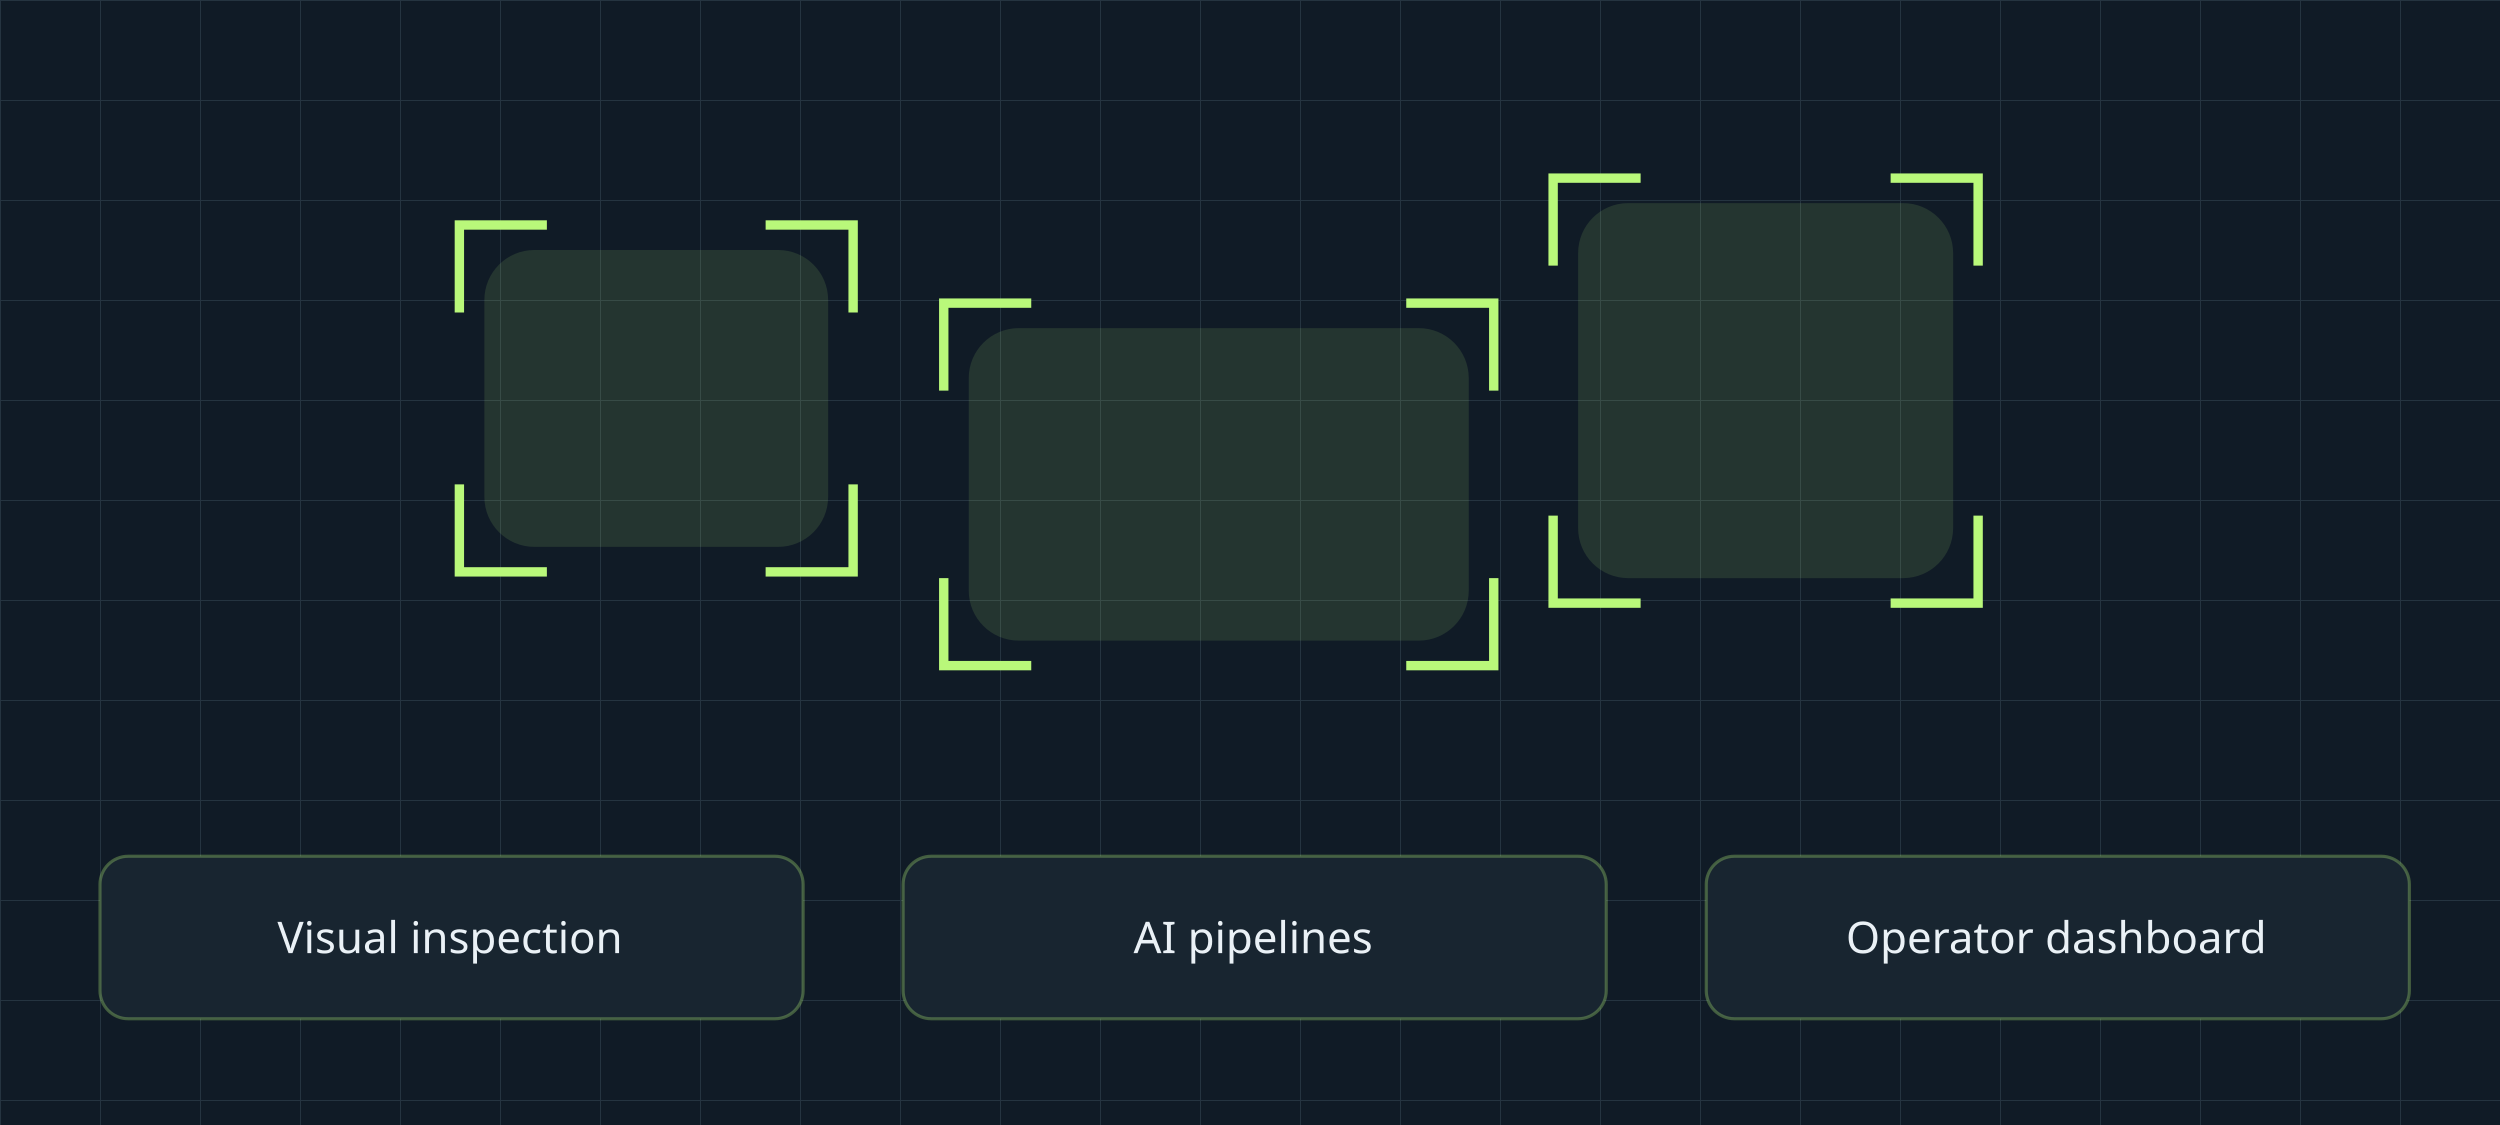
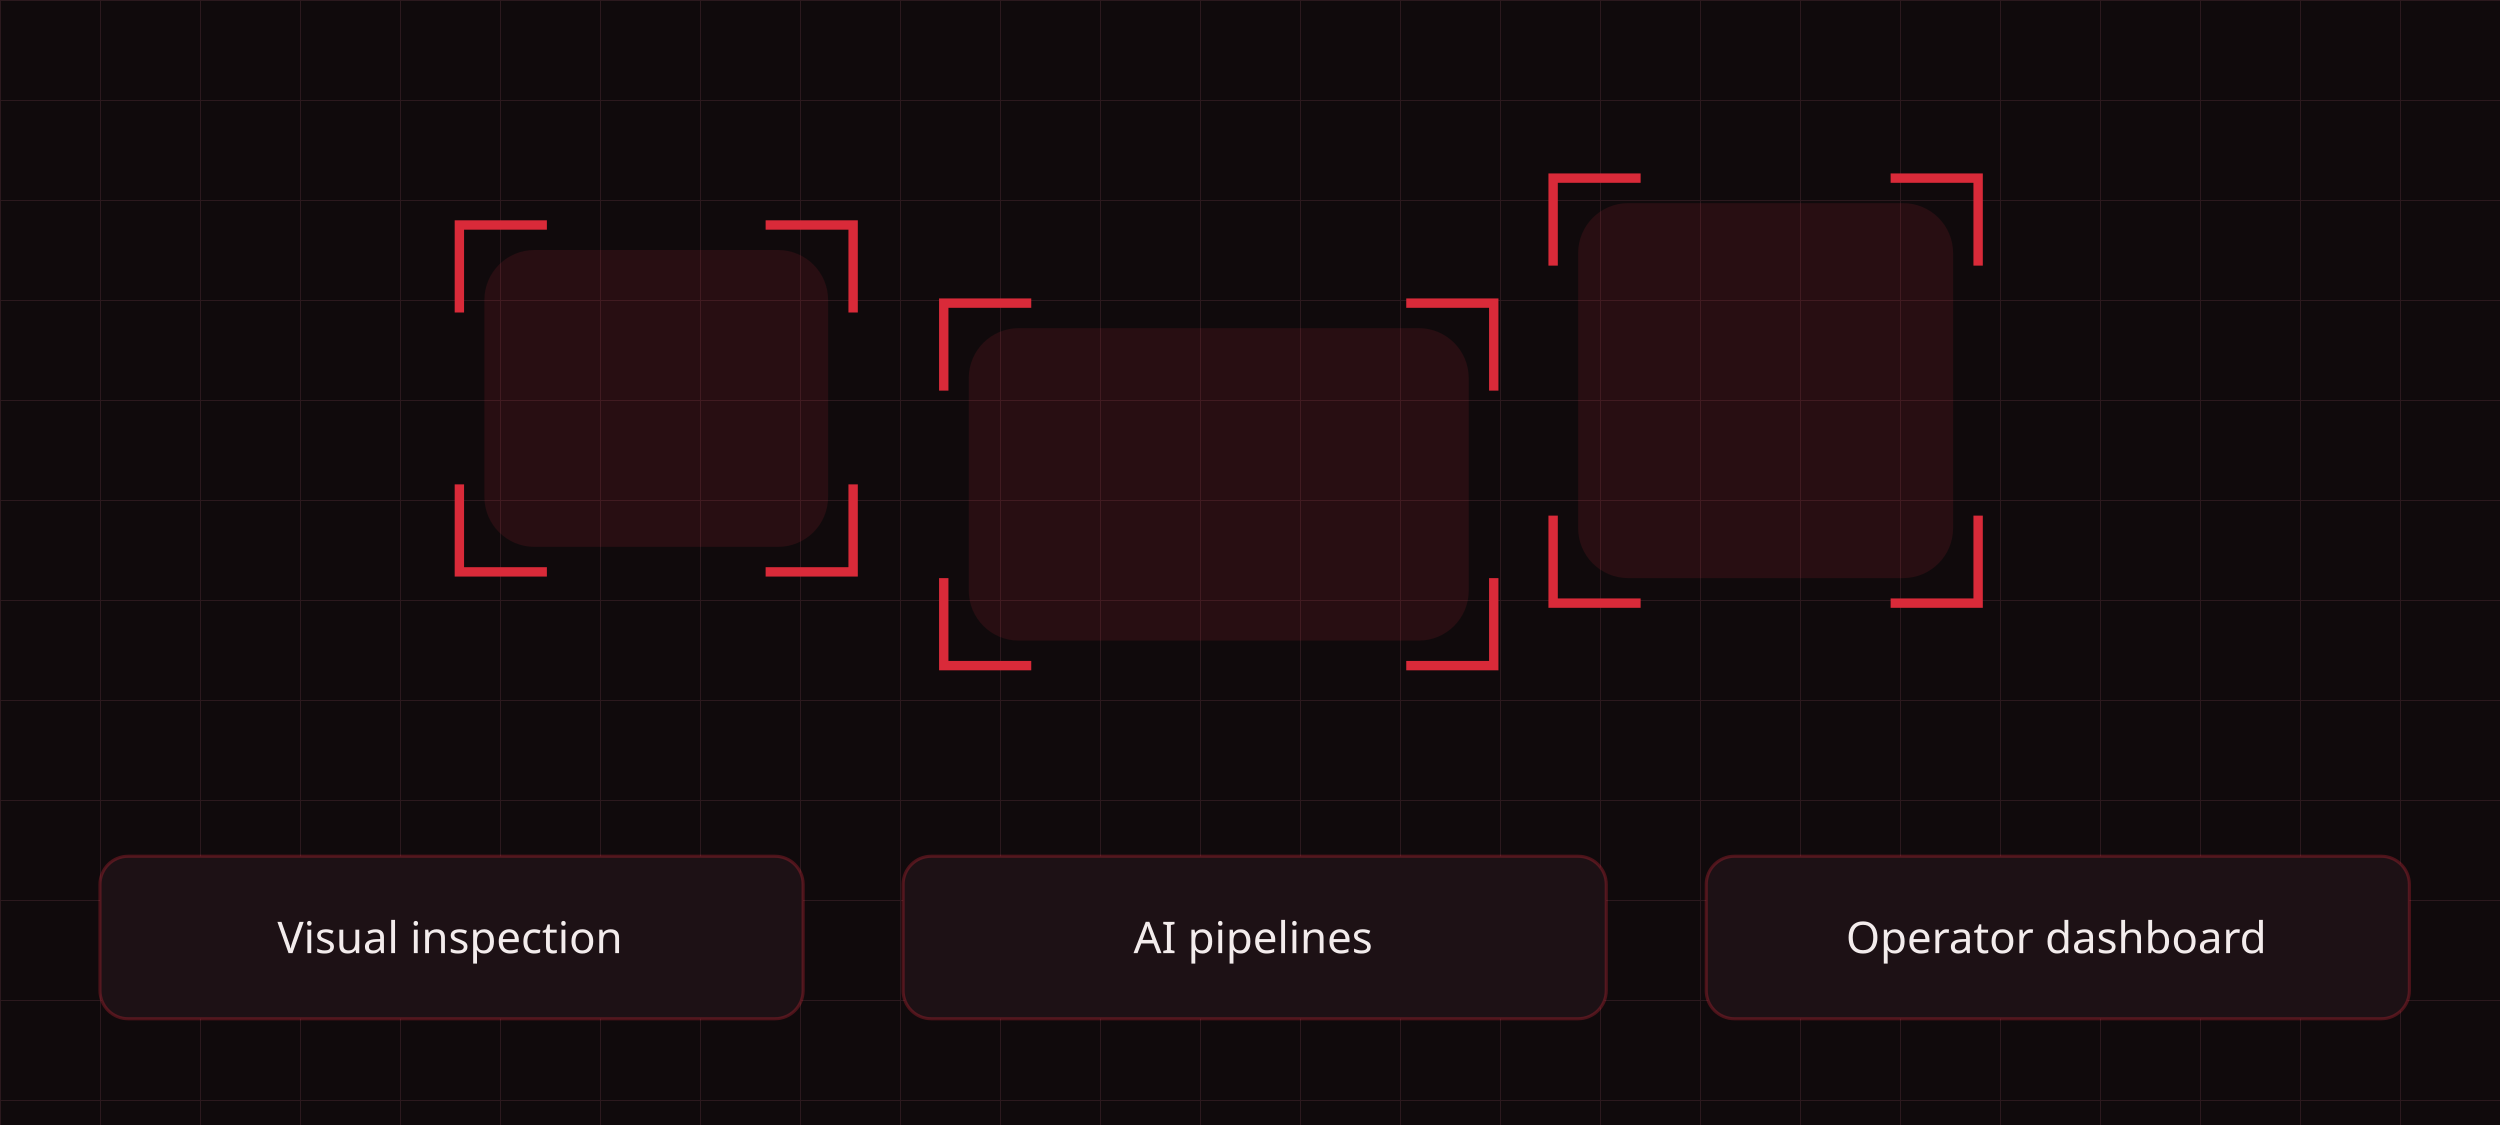
<svg xmlns="http://www.w3.org/2000/svg" viewBox="0 0 800 360" role="img">
  <defs>
    <pattern id="grid" width="32" height="32" patternUnits="userSpaceOnUse">
-       <path d="M32 0H0V32" fill="none" stroke="#263542" stroke-width=".6" />
+       <path d="M32 0H0V32" fill="none" stroke="#2e1a1f" stroke-width=".6" />
    </pattern>
  </defs>
-   <rect width="800" height="360" fill="#101b26" />
+   <rect width="800" height="360" fill="#100a0c" />
  <rect width="800" height="360" fill="url(#grid)" />
  <g font-family="system-ui,sans-serif">
-     <rect x="155" y="80" width="110" height="95" rx="16" fill="#b9f87a" opacity=".12" />
-     <path d="M147 100v-28h28 M245 72h28v28 M147 155v28h28 M245 183h28v-28" fill="none" stroke="#b9f87a" stroke-width="3" />
-     <rect x="310" y="105" width="160" height="100" rx="16" fill="#b9f87a" opacity=".12" />
-     <path d="M302 125v-28h28 M450 97h28v28 M302 185v28h28 M450 213h28v-28" fill="none" stroke="#b9f87a" stroke-width="3" />
-     <rect x="505" y="65" width="120" height="120" rx="16" fill="#b9f87a" opacity=".12" />
-     <path d="M497 85v-28h28 M605 57h28v28 M497 165v28h28 M605 193h28v-28" fill="none" stroke="#b9f87a" stroke-width="3" />
-     <rect x="32" y="274" width="225" height="52" rx="9" fill="#182530" stroke="#b9f87a" stroke-opacity=".3" />
-     <text x="144" y="305" text-anchor="middle" fill="#eaf1f6" font-size="14">Visual inspection</text>
-     <rect x="289" y="274" width="225" height="52" rx="9" fill="#182530" stroke="#b9f87a" stroke-opacity=".3" />
-     <text x="401" y="305" text-anchor="middle" fill="#eaf1f6" font-size="14">AI pipelines</text>
-     <rect x="546" y="274" width="225" height="52" rx="9" fill="#182530" stroke="#b9f87a" stroke-opacity=".3" />
-     <text x="658" y="305" text-anchor="middle" fill="#eaf1f6" font-size="14">Operator dashboard</text>
+     <rect x="155" y="80" width="110" height="95" rx="16" fill="#d92a39" opacity=".12" />
+     <path d="M147 100v-28h28 M245 72h28v28 M147 155v28h28 M245 183h28v-28" fill="none" stroke="#d92a39" stroke-width="3" />
+     <rect x="310" y="105" width="160" height="100" rx="16" fill="#d92a39" opacity=".12" />
+     <path d="M302 125v-28h28 M450 97h28v28 M302 185v28h28 M450 213h28v-28" fill="none" stroke="#d92a39" stroke-width="3" />
+     <rect x="505" y="65" width="120" height="120" rx="16" fill="#d92a39" opacity=".12" />
+     <path d="M497 85v-28h28 M605 57h28v28 M497 165v28h28 M605 193h28v-28" fill="none" stroke="#d92a39" stroke-width="3" />
+     <rect x="32" y="274" width="225" height="52" rx="9" fill="#1d1115" stroke="#d92a39" stroke-opacity=".3" />
+     <text x="144" y="305" text-anchor="middle" fill="#f3ecec" font-size="14">Visual inspection</text>
+     <rect x="289" y="274" width="225" height="52" rx="9" fill="#1d1115" stroke="#d92a39" stroke-opacity=".3" />
+     <text x="401" y="305" text-anchor="middle" fill="#f3ecec" font-size="14">AI pipelines</text>
+     <rect x="546" y="274" width="225" height="52" rx="9" fill="#1d1115" stroke="#d92a39" stroke-opacity=".3" />
+     <text x="658" y="305" text-anchor="middle" fill="#f3ecec" font-size="14">Operator dashboard</text>
  </g>
</svg>
